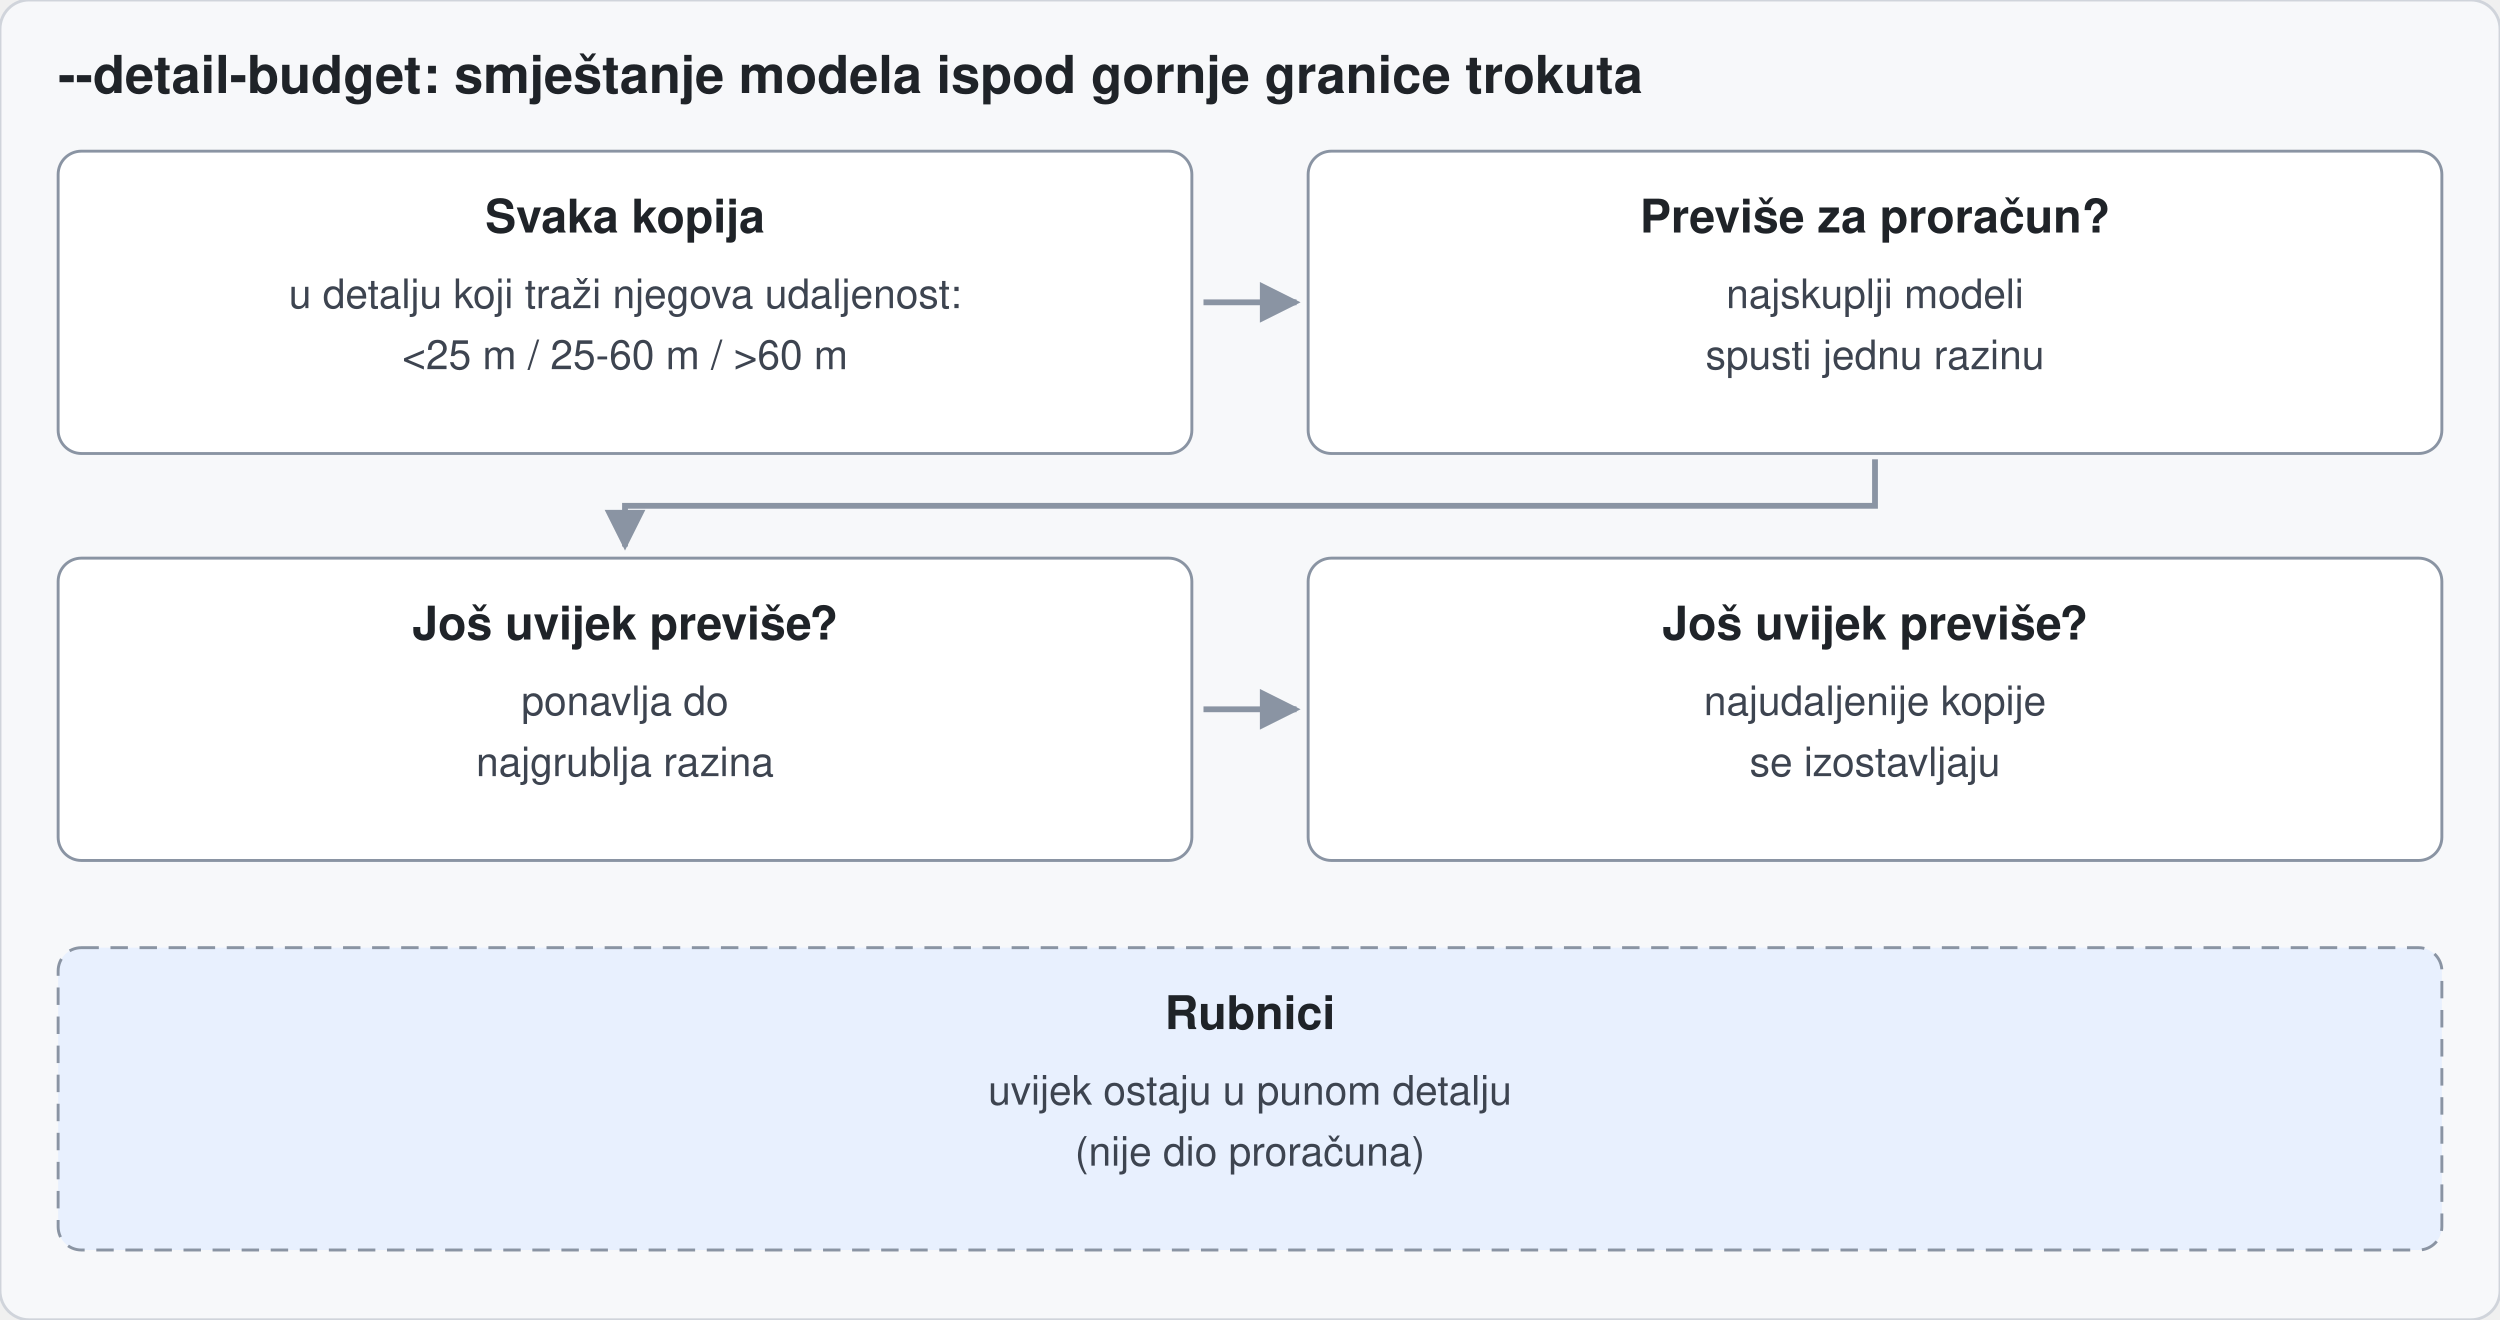
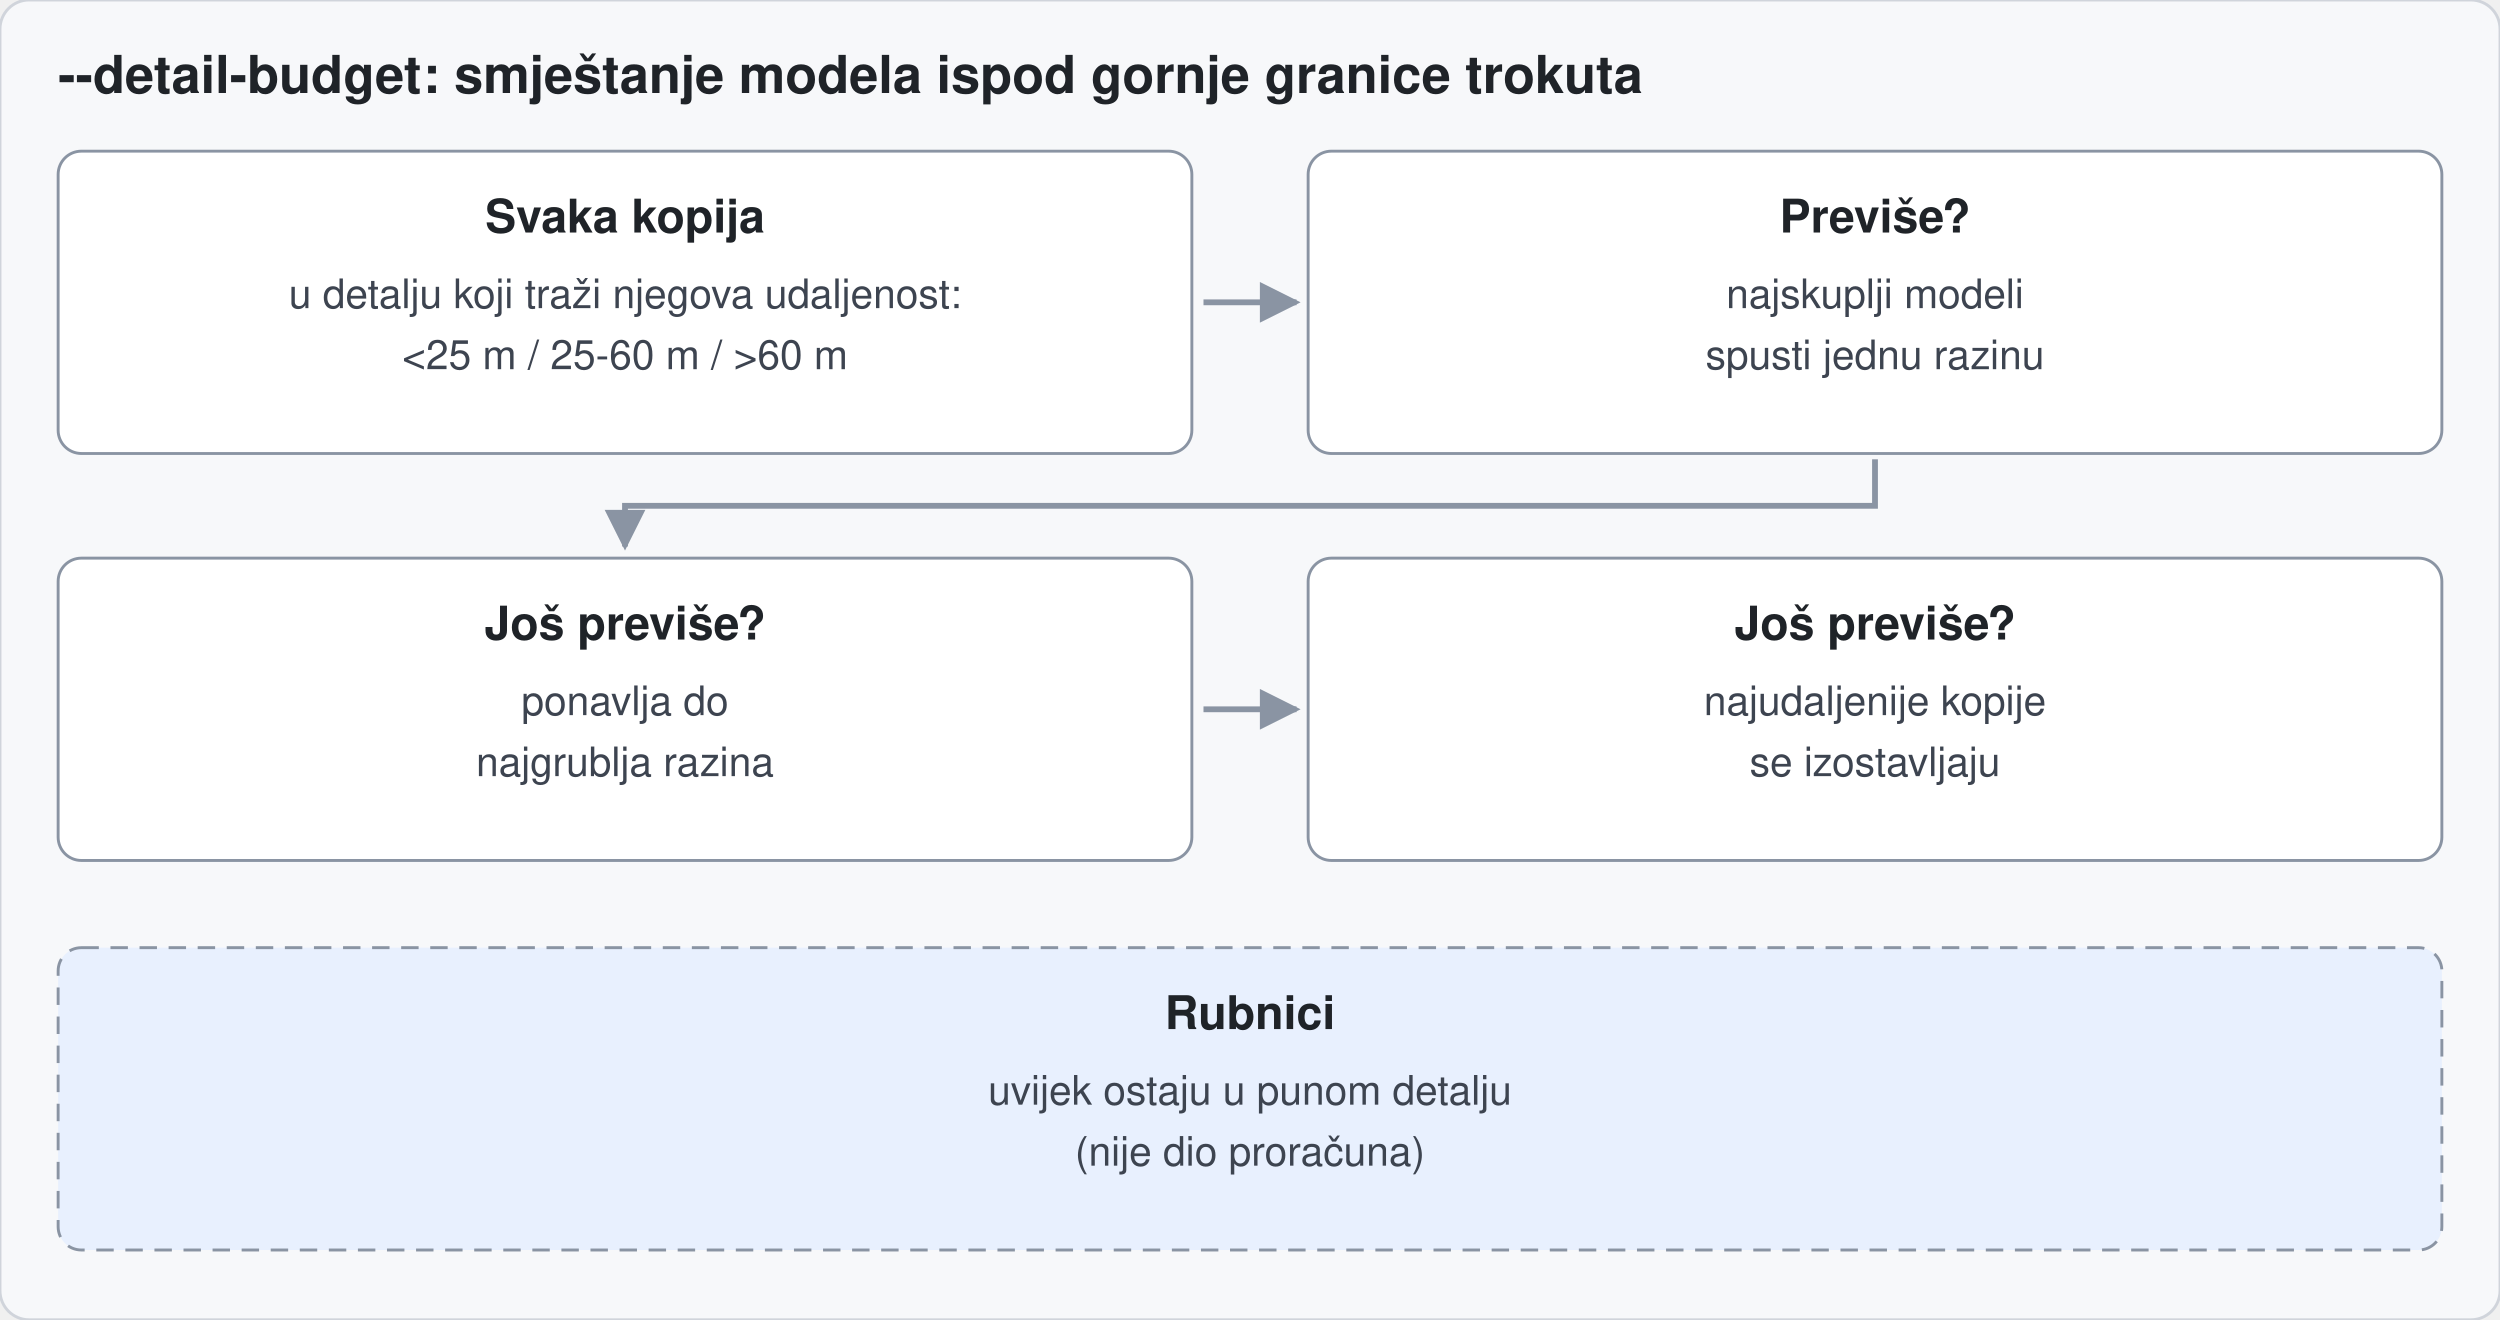
<svg xmlns="http://www.w3.org/2000/svg" width="860" height="454" viewBox="0 0 860 454" role="img" aria-label="--detail-budget: fitting placed models under a triangle ceiling">
  <rect width="860" height="454" rx="10" fill="#f7f8fa" stroke="#d0d4db" />
  <defs>
    <marker id="a" viewBox="0 0 10 10" refX="9" refY="5" markerWidth="7" markerHeight="7" orient="auto-start-reverse">
      <path d="M0,0 L10,5 L0,10 z" fill="#8a94a3" />
    </marker>
  </defs>
  <text x="20" y="32" font-family="Segoe UI,Helvetica,Arial,sans-serif" font-size="18" font-weight="600" fill="#1f2328" text-anchor="start">--detail-budget: smještanje modela ispod gornje granice trokuta</text>
  <rect x="20" y="52" width="390" height="104" rx="8" fill="#ffffff" stroke="#8a94a3" />
  <text x="215" y="80" font-family="Segoe UI,Helvetica,Arial,sans-serif" font-size="16" font-weight="600" fill="#1f2328" text-anchor="middle">Svaka kopija</text>
  <text x="215" y="106" font-family="Segoe UI,Helvetica,Arial,sans-serif" font-size="14" font-weight="400" fill="#3d4450" text-anchor="middle">u detalju koji traži njegova udaljenost:</text>
  <text x="215" y="127" font-family="Segoe UI,Helvetica,Arial,sans-serif" font-size="14" font-weight="400" fill="#3d4450" text-anchor="middle">&lt;25 m / 25-60 m / &gt;60 m</text>
  <rect x="450" y="52" width="390" height="104" rx="8" fill="#ffffff" stroke="#8a94a3" />
-   <text x="645" y="80" font-family="Segoe UI,Helvetica,Arial,sans-serif" font-size="16" font-weight="600" fill="#1f2328" text-anchor="middle">Previše za proračun?</text>
+   <text x="645" y="80" font-family="Segoe UI,Helvetica,Arial,sans-serif" font-size="16" font-weight="600" fill="#1f2328" text-anchor="middle">Previše?</text>
  <text x="645" y="106" font-family="Segoe UI,Helvetica,Arial,sans-serif" font-size="14" font-weight="400" fill="#3d4450" text-anchor="middle">najskuplji modeli</text>
  <text x="645" y="127" font-family="Segoe UI,Helvetica,Arial,sans-serif" font-size="14" font-weight="400" fill="#3d4450" text-anchor="middle">spusti jednu razinu</text>
  <rect x="20" y="192" width="390" height="104" rx="8" fill="#ffffff" stroke="#8a94a3" />
-   <text x="215" y="220" font-family="Segoe UI,Helvetica,Arial,sans-serif" font-size="16" font-weight="600" fill="#1f2328" text-anchor="middle">Još uvijek previše?</text>
+   <text x="215" y="220" font-family="Segoe UI,Helvetica,Arial,sans-serif" font-size="16" font-weight="600" fill="#1f2328" text-anchor="middle">Još previše?</text>
  <text x="215" y="246" font-family="Segoe UI,Helvetica,Arial,sans-serif" font-size="14" font-weight="400" fill="#3d4450" text-anchor="middle">ponavlja do</text>
  <text x="215" y="267" font-family="Segoe UI,Helvetica,Arial,sans-serif" font-size="14" font-weight="400" fill="#3d4450" text-anchor="middle">najgrublja razina</text>
  <rect x="450" y="192" width="390" height="104" rx="8" fill="#ffffff" stroke="#8a94a3" />
-   <text x="645" y="220" font-family="Segoe UI,Helvetica,Arial,sans-serif" font-size="16" font-weight="600" fill="#1f2328" text-anchor="middle">Još uvijek previše?</text>
+   <text x="645" y="220" font-family="Segoe UI,Helvetica,Arial,sans-serif" font-size="16" font-weight="600" fill="#1f2328" text-anchor="middle">Još previše?</text>
  <text x="645" y="246" font-family="Segoe UI,Helvetica,Arial,sans-serif" font-size="14" font-weight="400" fill="#3d4450" text-anchor="middle">najudaljenije kopije</text>
  <text x="645" y="267" font-family="Segoe UI,Helvetica,Arial,sans-serif" font-size="14" font-weight="400" fill="#3d4450" text-anchor="middle">se izostavljaju</text>
  <line x1="414" y1="104.0" x2="446" y2="104.0" stroke="#8a94a3" stroke-width="2" marker-end="url(#a)" />
  <path d="M645,158 V174 H215 V188" fill="none" stroke="#8a94a3" stroke-width="2" marker-end="url(#a)" />
  <line x1="414" y1="244.0" x2="446" y2="244.0" stroke="#8a94a3" stroke-width="2" marker-end="url(#a)" />
  <rect x="20" y="326" width="820" height="104" rx="8" fill="#e8f0fe" stroke="#8a94a3" stroke-dasharray="6 4" />
  <text x="430" y="354" font-family="Segoe UI,Helvetica,Arial,sans-serif" font-size="16" font-weight="600" fill="#1f2328" text-anchor="middle">Rubnici</text>
  <text x="430" y="380" font-family="Segoe UI,Helvetica,Arial,sans-serif" font-size="14" font-weight="400" fill="#3d4450" text-anchor="middle">uvijek ostaju u punom detalju</text>
  <text x="430" y="401" font-family="Segoe UI,Helvetica,Arial,sans-serif" font-size="14" font-weight="400" fill="#3d4450" text-anchor="middle">(nije dio proračuna)</text>
</svg>
